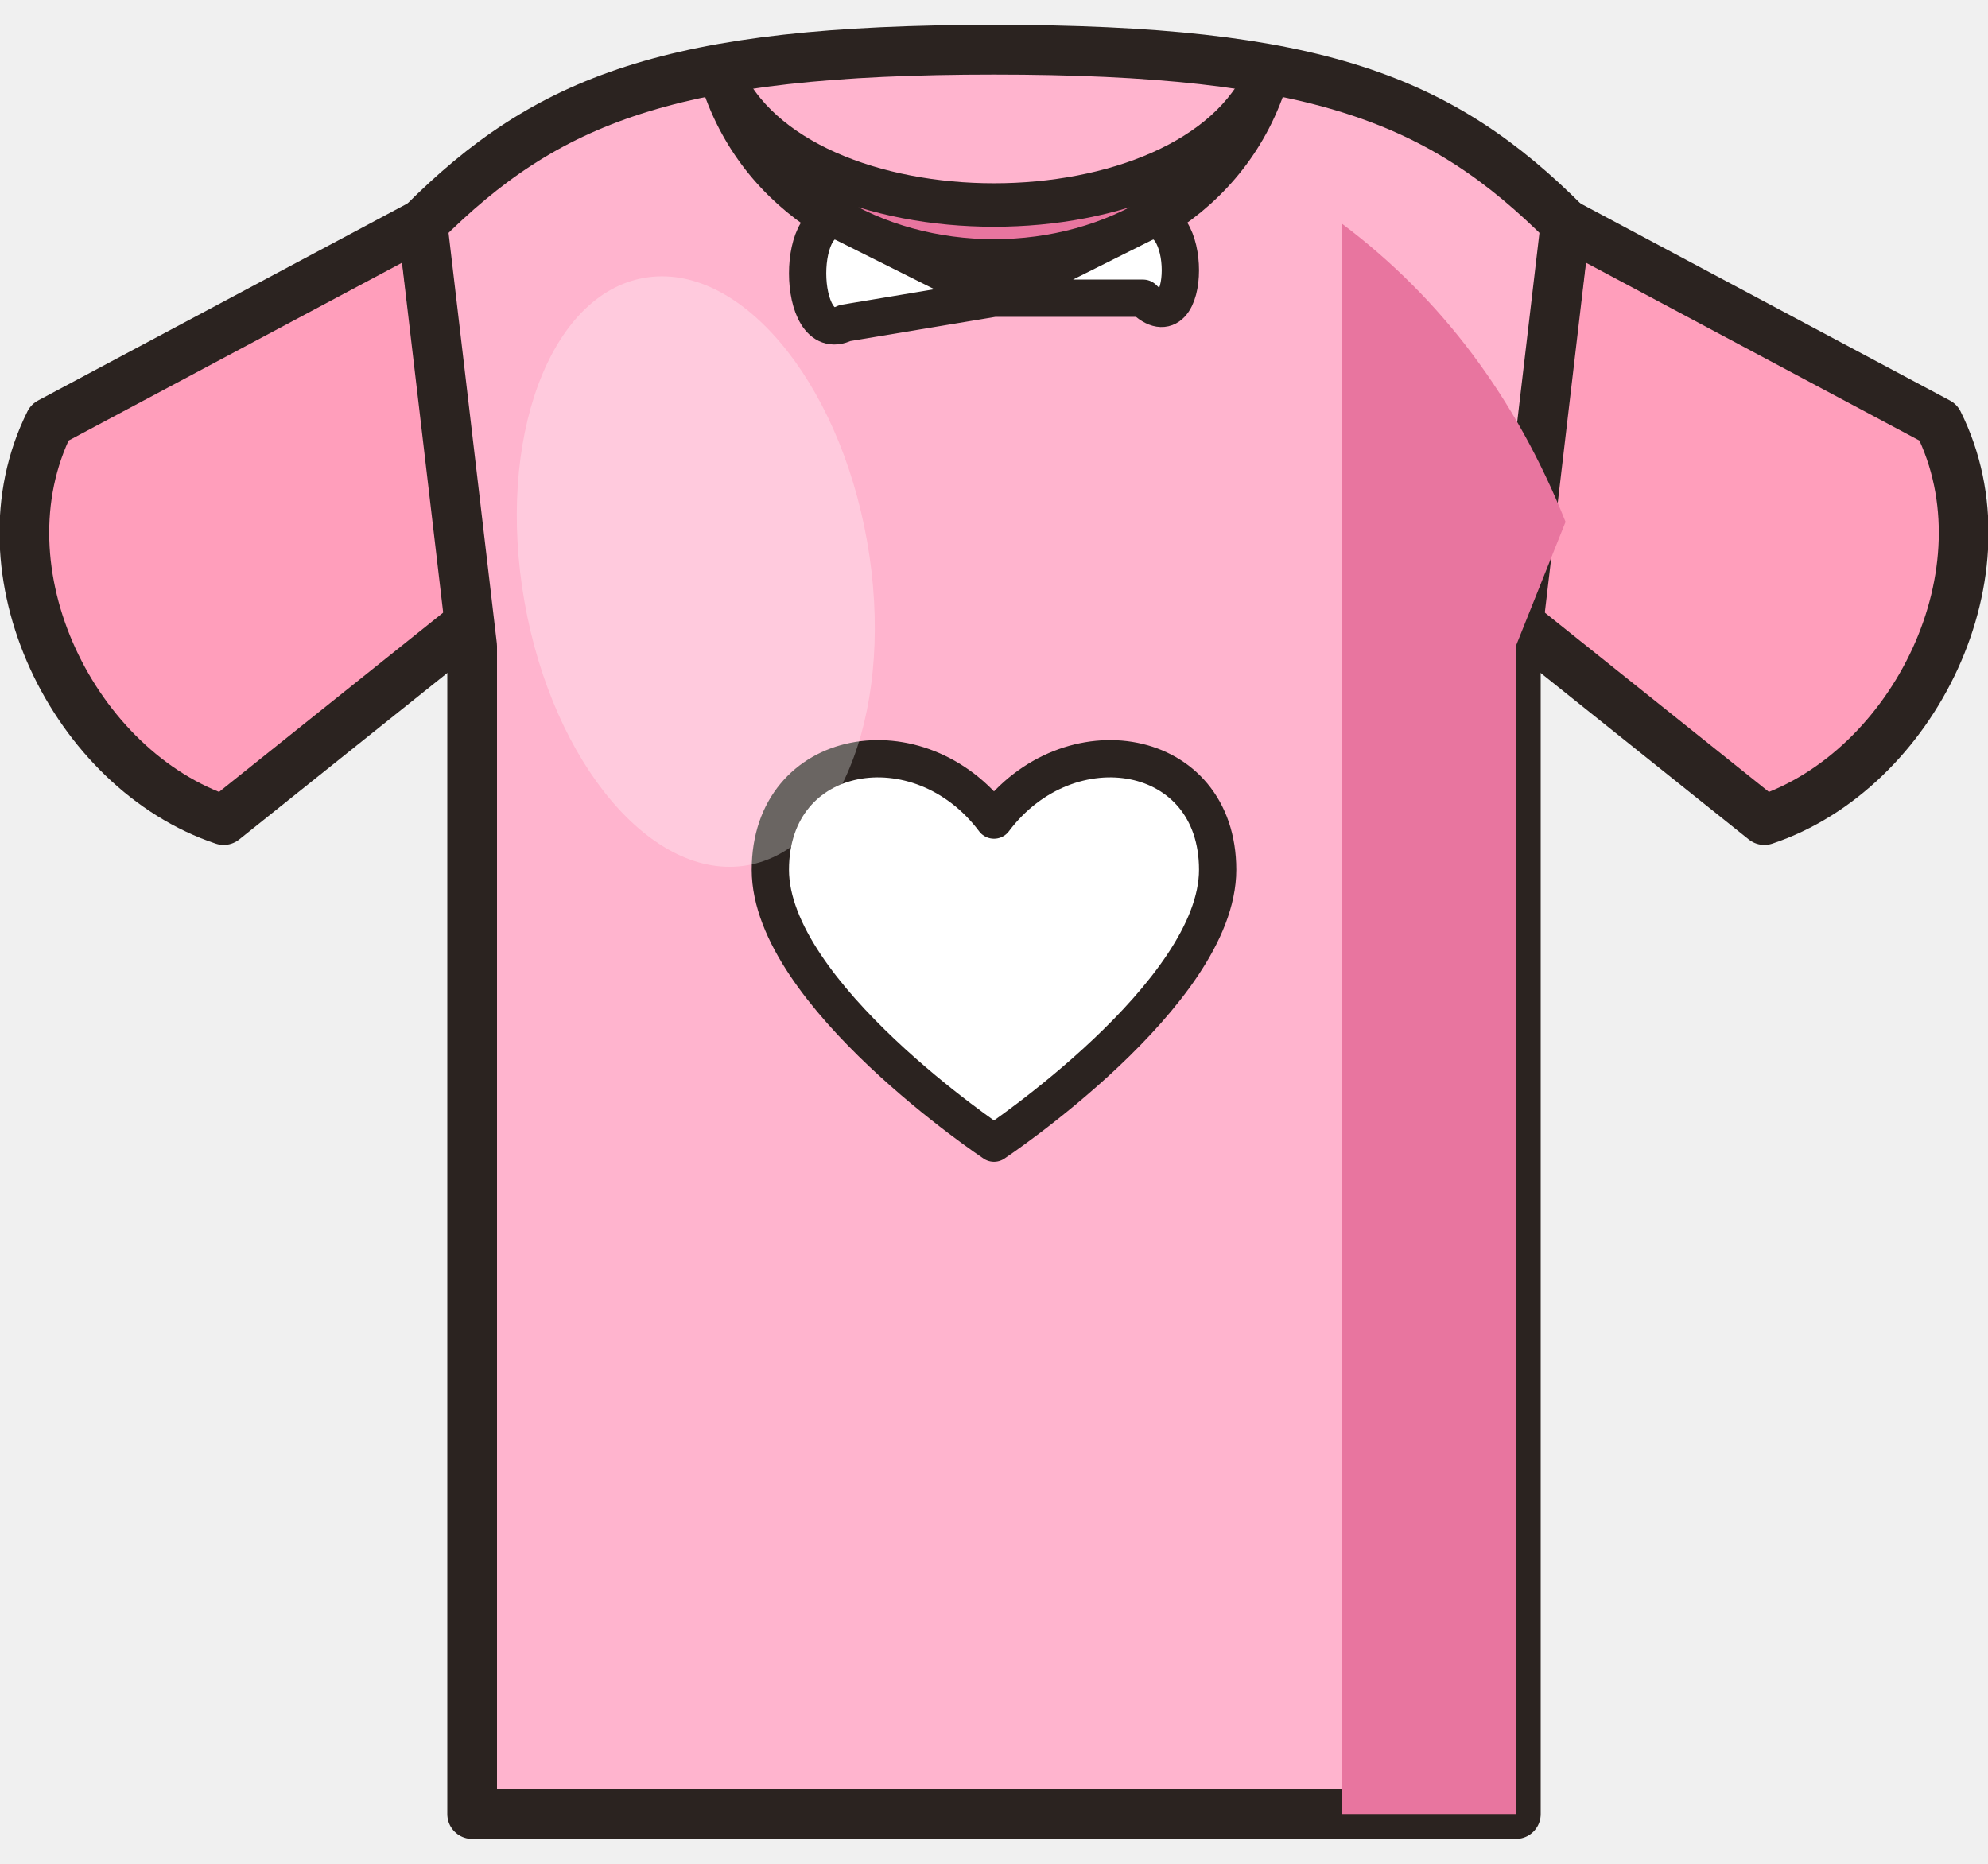
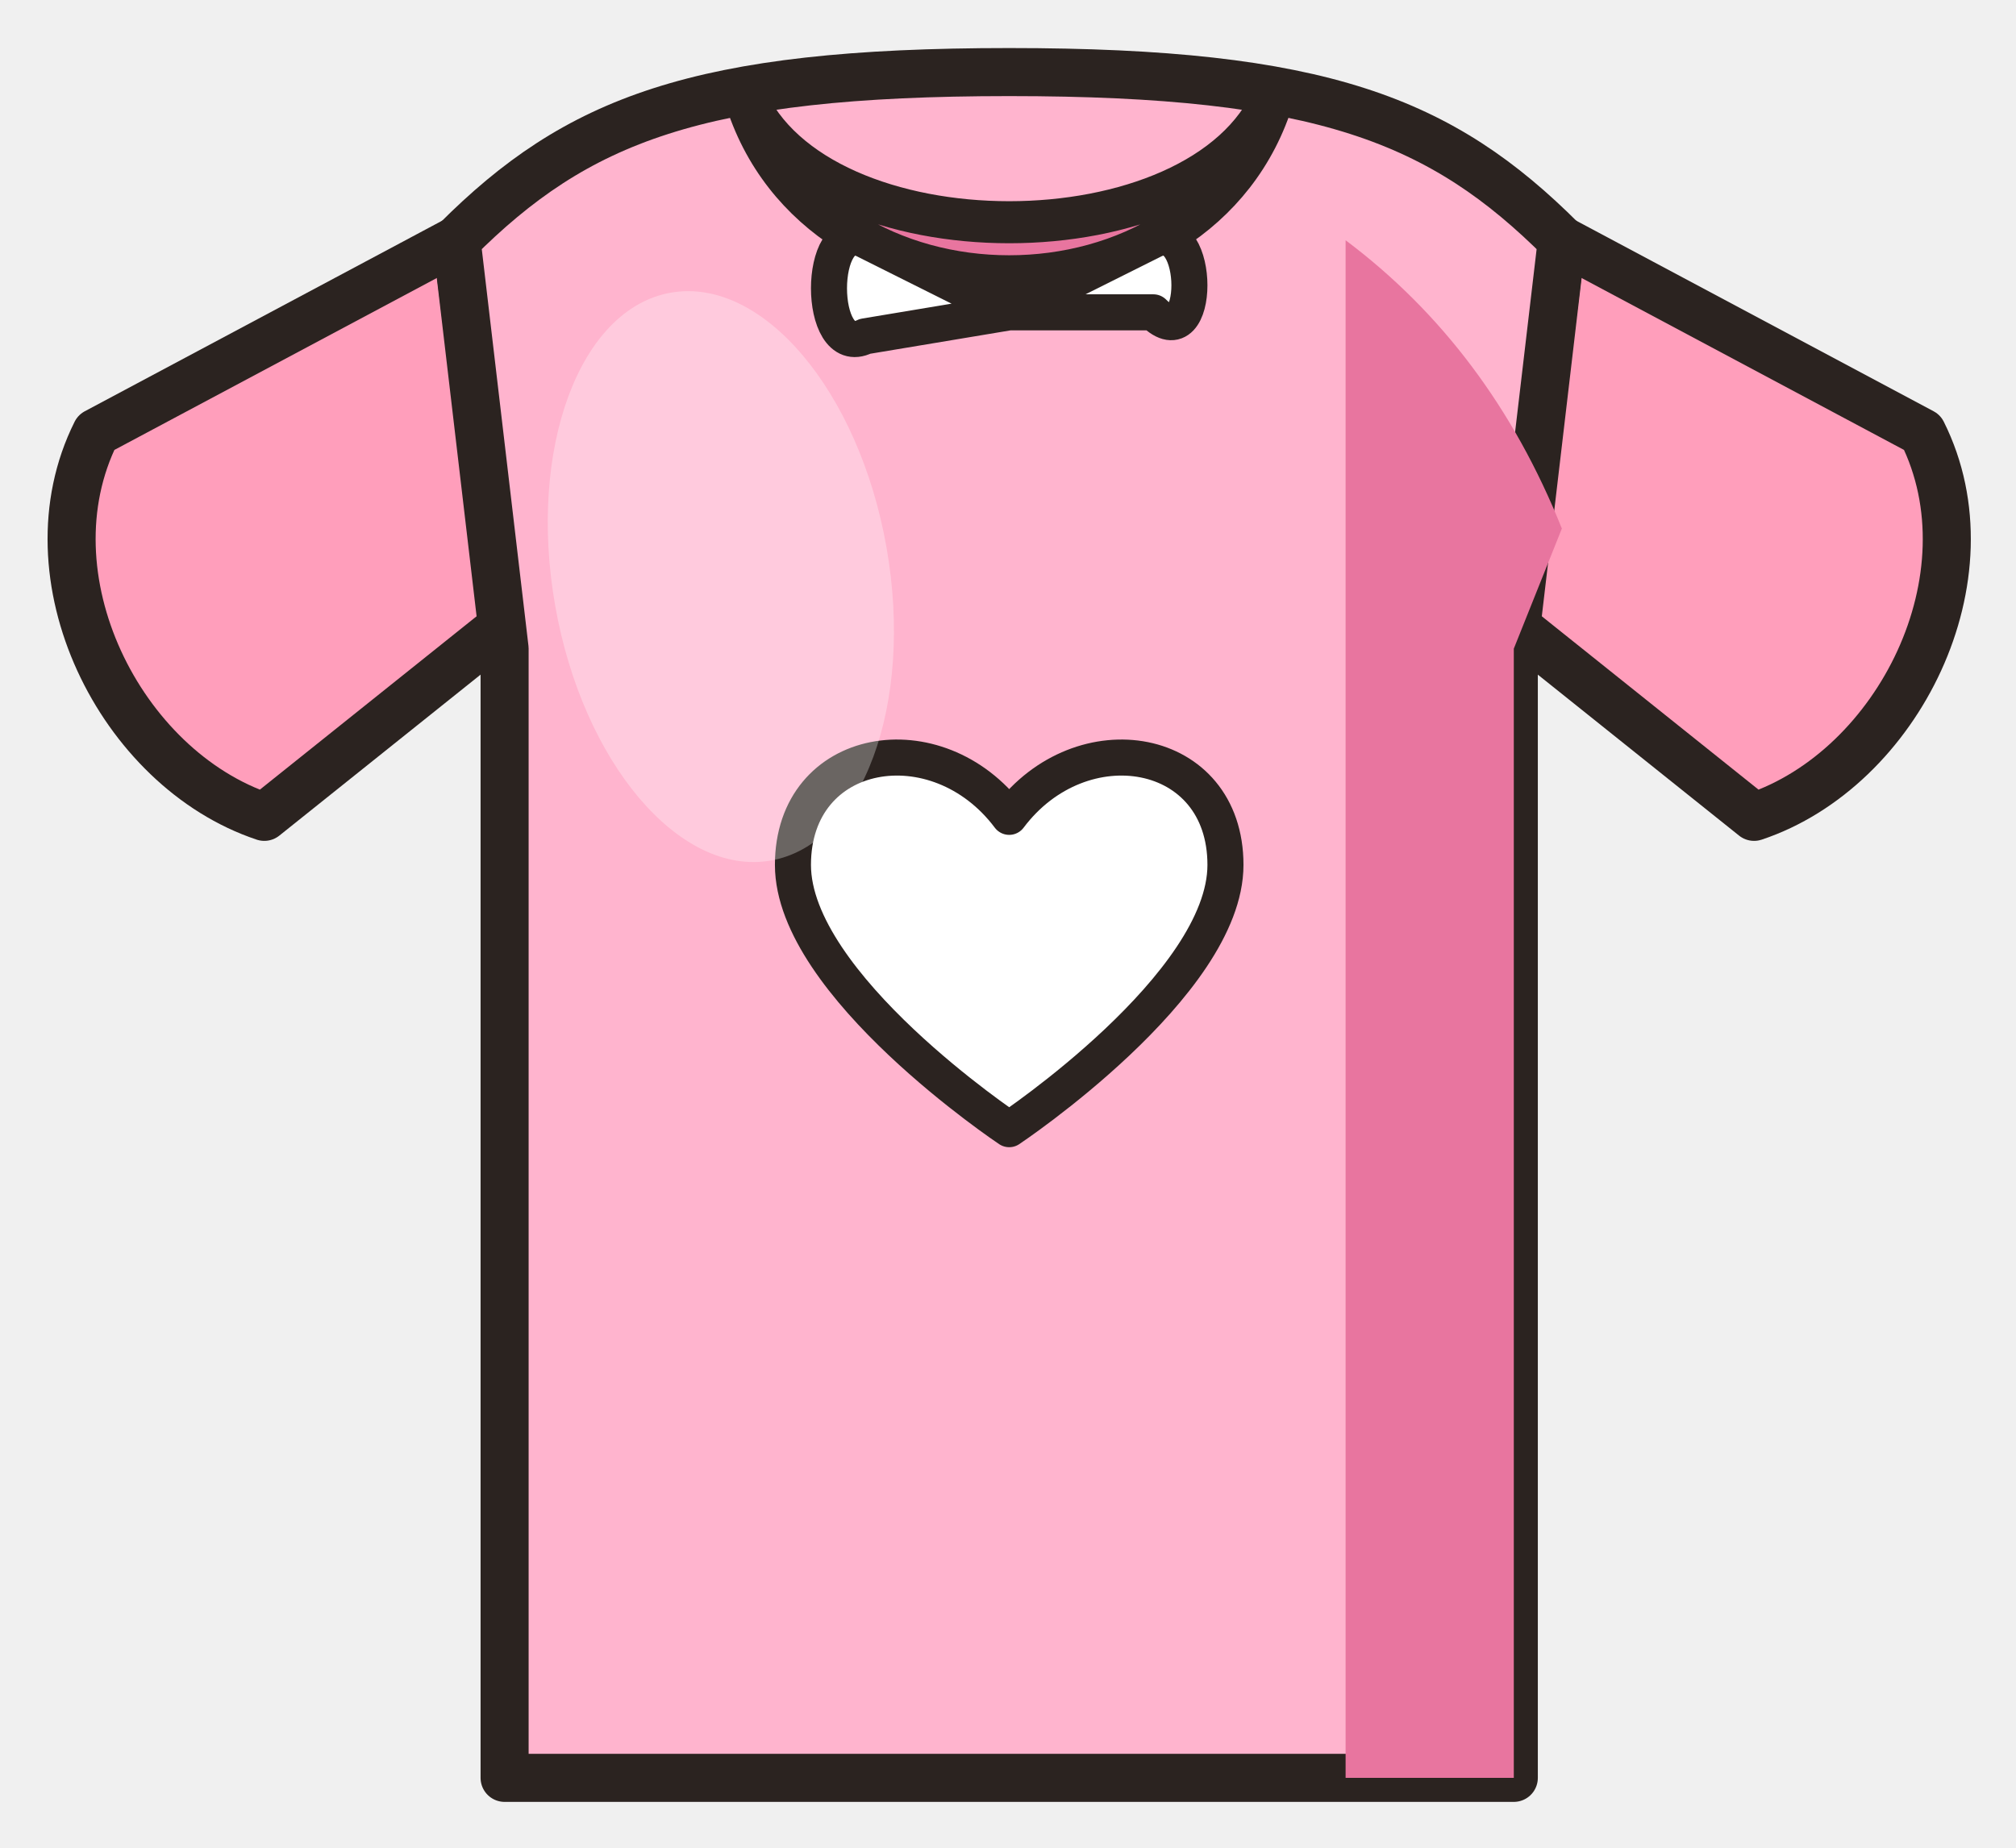
- <svg xmlns="http://www.w3.org/2000/svg" viewBox="0 0 160 150">
+ <svg xmlns="http://www.w3.org/2000/svg" viewBox="-4 -2 167.8 153.8">
  <path d="M 34 18 L 4 34 C -2 46 6 62 18 66 L 38 50 Z" fill="#FF9EBB" stroke="#2B2320" stroke-width="4" stroke-linejoin="round" />
  <path d="M 126 18 L 156 34 C 162 46 154 62 142 66 L 122 50 Z" fill="#FF9EBB" stroke="#2B2320" stroke-width="4" stroke-linejoin="round" />
  <path d="M 34 18 C 44 8 54 4 80 4 C 106 4 116 8 126 18 L 122 52 L 122 146 L 38 146 L 38 52 Z" fill="#FFB4CE" stroke="#2B2320" stroke-width="4" stroke-linejoin="round" />
  <path d="M 108 18 C 116 24 122 32 126 42 L 122 52 L 122 146 L 108 146 Z" fill="#E8759F" />
  <path d="M 58 6 C 64 20 96 20 102 6 C 96 26 64 26 58 6 Z" fill="#E8759F" stroke="#2B2320" stroke-width="3.5" stroke-linejoin="round" />
  <path d="M 80 24 L 68 18 C 64 16 64 28 68 26 L 80 24 L 92 24 C 96 28 96 16 92 18 Z" fill="#FFFFFF" stroke="#2B2320" stroke-width="3" stroke-linejoin="round" />
  <path d="M 80 66 C 74 58 62 60 62 70 C 62 80 80 92 80 92 C 80 92 98 80 98 70 C 98 60 86 58 80 66 Z" fill="#FFFFFF" stroke="#2B2320" stroke-width="3" stroke-linejoin="round" />
  <ellipse cx="56" cy="46" rx="14" ry="24" fill="#FFFFFF" opacity="0.3" transform="rotate(-10 56 46)" />
</svg>
